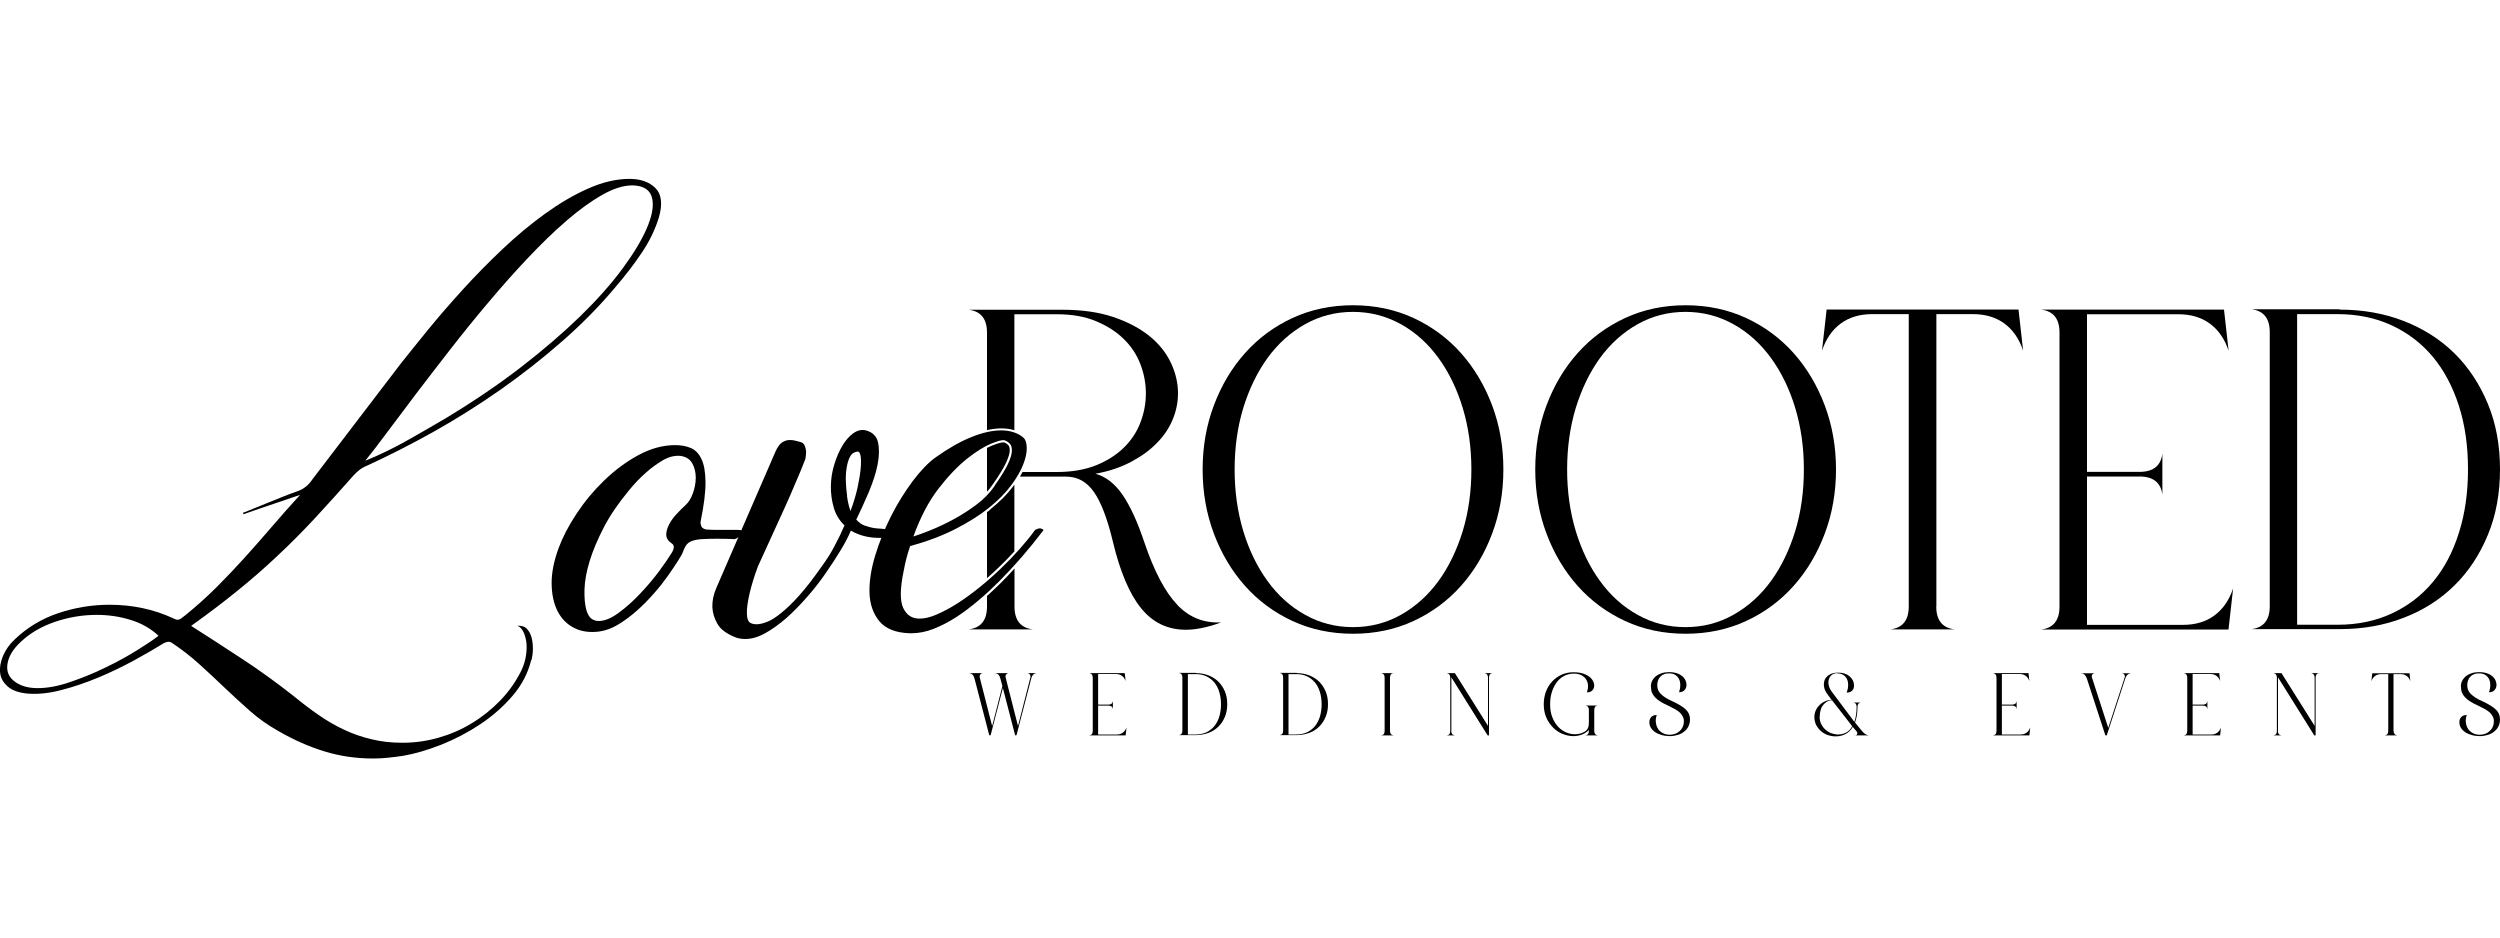
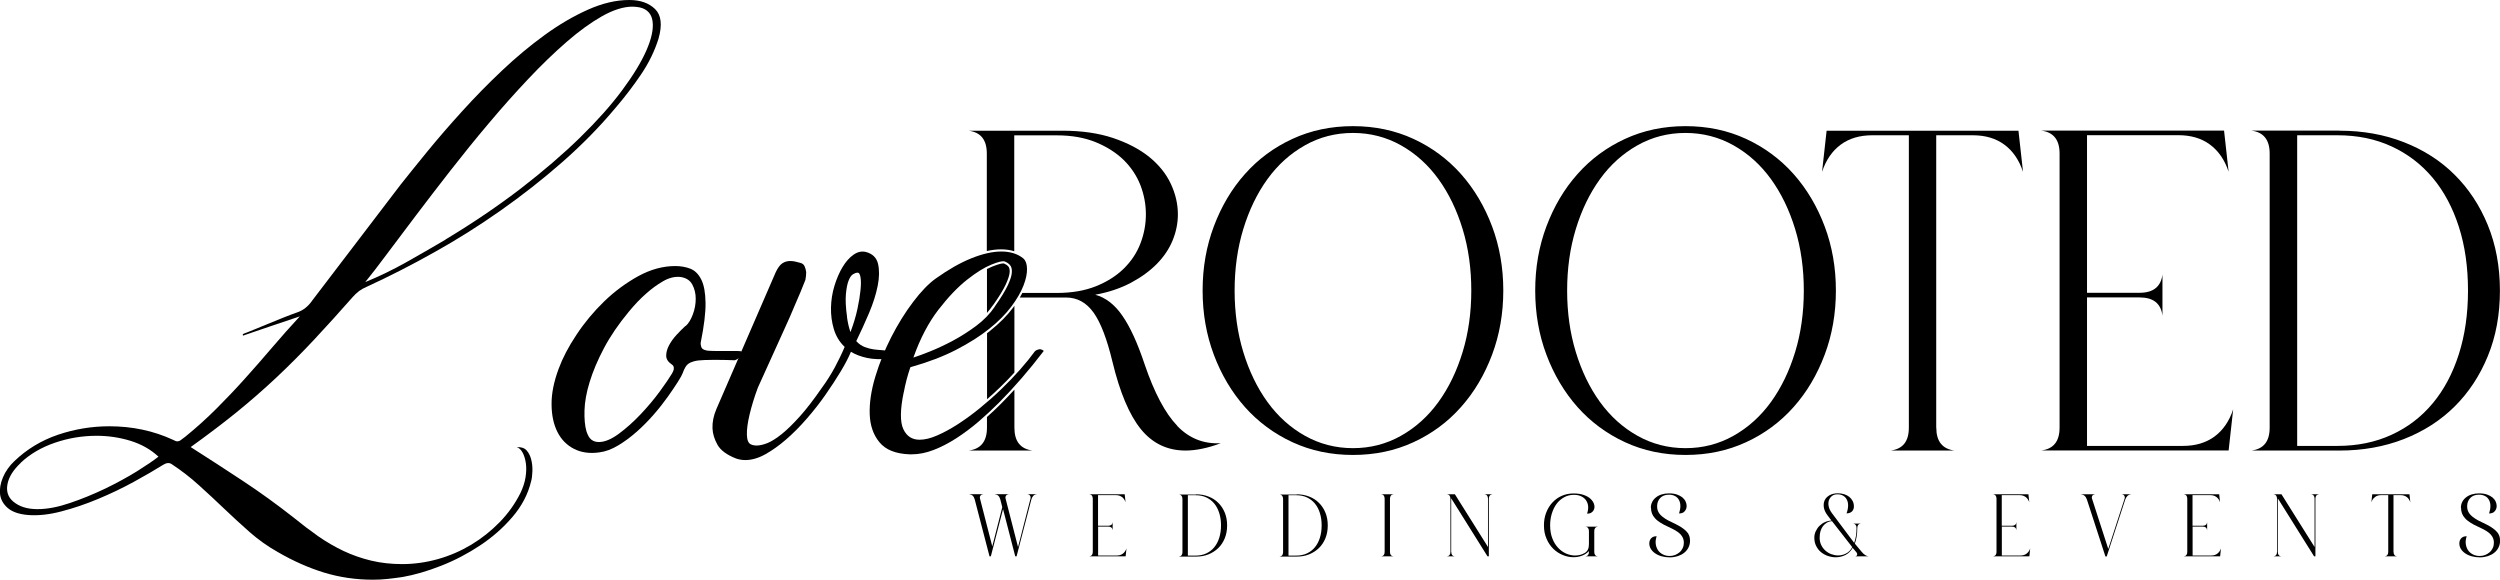
- <svg xmlns="http://www.w3.org/2000/svg" id="Layer_1" data-name="Layer 1" viewBox="0 0 200 75">
+ <svg xmlns="http://www.w3.org/2000/svg" id="Layer_1" data-name="Layer 1" viewBox="0 0 323.44 75">
  <g>
-     <path d="M96.21,37.56c0-1.83.3-3.54.9-5.13.6-1.6,1.43-2.99,2.49-4.18,1.06-1.19,2.33-2.13,3.8-2.81,1.47-.68,3.09-1.02,4.84-1.02s3.37.34,4.84,1.02c1.47.68,2.74,1.62,3.8,2.81,1.06,1.19,1.89,2.59,2.49,4.18.6,1.6.9,3.31.9,5.13s-.3,3.54-.9,5.13c-.6,1.6-1.43,2.99-2.49,4.18-1.06,1.19-2.33,2.13-3.8,2.81-1.47.68-3.09,1.02-4.84,1.02s-3.37-.34-4.84-1.02c-1.47-.68-2.74-1.62-3.8-2.81-1.06-1.19-1.89-2.59-2.49-4.18-.6-1.6-.9-3.31-.9-5.13ZM98.77,37.56c0,1.75.23,3.39.69,4.92.46,1.52,1.11,2.86,1.94,4,.83,1.15,1.83,2.05,3,2.7,1.17.66,2.45.99,3.84.99s2.67-.33,3.84-.99c1.17-.66,2.17-1.56,3-2.7.83-1.14,1.47-2.48,1.94-4,.46-1.52.69-3.16.69-4.92s-.23-3.39-.69-4.92c-.46-1.52-1.11-2.86-1.94-4-.83-1.14-1.83-2.05-3-2.7s-2.45-.99-3.84-.99-2.67.33-3.84.99-2.17,1.56-3,2.7c-.83,1.15-1.47,2.48-1.94,4-.46,1.52-.69,3.16-.69,4.92Z" />
-     <path d="M122.82,37.56c0-1.83.3-3.54.9-5.13.6-1.6,1.43-2.99,2.49-4.18,1.06-1.19,2.33-2.13,3.8-2.81,1.47-.68,3.09-1.02,4.84-1.02s3.37.34,4.84,1.02c1.47.68,2.74,1.62,3.8,2.81,1.06,1.19,1.89,2.59,2.49,4.18.6,1.6.9,3.31.9,5.13s-.3,3.54-.9,5.13c-.6,1.6-1.43,2.99-2.49,4.18-1.06,1.19-2.33,2.13-3.8,2.81-1.47.68-3.09,1.02-4.84,1.02s-3.37-.34-4.84-1.02c-1.47-.68-2.74-1.62-3.8-2.81-1.06-1.19-1.89-2.59-2.49-4.18-.6-1.6-.9-3.31-.9-5.13ZM125.37,37.56c0,1.75.23,3.39.69,4.92.46,1.52,1.11,2.86,1.94,4,.83,1.15,1.83,2.05,3,2.7,1.17.66,2.45.99,3.84.99s2.67-.33,3.84-.99c1.17-.66,2.17-1.56,3-2.7.83-1.14,1.47-2.48,1.94-4,.46-1.52.69-3.16.69-4.92s-.23-3.39-.69-4.92c-.46-1.52-1.11-2.86-1.94-4-.83-1.14-1.83-2.05-3-2.7s-2.45-.99-3.84-.99-2.67.33-3.84.99-2.17,1.56-3,2.7c-.83,1.15-1.47,2.48-1.94,4-.46,1.52-.69,3.16-.69,4.92Z" />
-     <path d="M154.9,48.52c0,1.1.49,1.71,1.46,1.83h-5.12c.97-.12,1.46-.73,1.46-1.83v-23.39h-2.92c-1,0-1.84.25-2.52.75-.68.5-1.18,1.22-1.5,2.17l.37-3.29h15.35l.37,3.29c-.32-.95-.82-1.67-1.5-2.17-.68-.5-1.52-.75-2.52-.75h-2.92v23.39Z" />
-     <path d="M166.96,38.11v11.88h7.67c1,0,1.84-.25,2.52-.75.68-.5,1.18-1.22,1.5-2.17l-.37,3.29h-14.98c.97-.12,1.46-.73,1.46-1.83v-21.93c0-1.1-.49-1.71-1.46-1.83h14.62l.37,3.29c-.32-.95-.82-1.67-1.5-2.17-.68-.5-1.52-.75-2.52-.75h-7.31v12.61h4.2c1.1,0,1.71-.49,1.83-1.46v3.29c-.12-.97-.73-1.46-1.83-1.46h-4.2Z" />
-     <path d="M187.17,24.77c1.85,0,3.56.3,5.13.91,1.57.61,2.92,1.47,4.06,2.59,1.13,1.12,2.02,2.47,2.67,4.04.65,1.57.97,3.32.97,5.24s-.32,3.67-.97,5.24c-.65,1.57-1.53,2.92-2.67,4.04-1.13,1.12-2.49,1.99-4.06,2.59-1.57.61-3.28.91-5.13.91h-7.05c.97-.12,1.46-.73,1.46-1.83v-21.93c0-1.1-.49-1.71-1.46-1.83h7.05ZM197.44,37.56c0-1.88-.24-3.58-.73-5.1-.49-1.52-1.18-2.83-2.08-3.91-.9-1.08-2-1.92-3.29-2.52-1.29-.6-2.74-.9-4.35-.9h-3.22v24.85h3.22c1.61,0,3.06-.3,4.35-.9,1.29-.6,2.39-1.44,3.29-2.52.9-1.08,1.6-2.39,2.08-3.93.49-1.53.73-3.23.73-5.08Z" />
+     <path d="M155.59,37.59c0-2.96.48-5.72,1.45-8.3.97-2.58,2.3-4.84,4.02-6.77,1.71-1.93,3.76-3.45,6.15-4.55,2.38-1.1,4.99-1.65,7.83-1.65s5.45.55,7.83,1.65c2.38,1.1,4.43,2.62,6.15,4.55,1.71,1.93,3.05,4.19,4.02,6.77.97,2.58,1.45,5.35,1.45,8.3s-.48,5.72-1.45,8.3c-.97,2.58-2.3,4.84-4.02,6.77-1.71,1.93-3.76,3.45-6.15,4.55-2.38,1.1-4.99,1.65-7.83,1.65s-5.45-.55-7.83-1.65c-2.38-1.1-4.43-2.62-6.15-4.55-1.71-1.93-3.05-4.19-4.02-6.77-.97-2.58-1.45-5.35-1.45-8.3ZM159.73,37.59c0,2.84.37,5.49,1.12,7.95.75,2.46,1.79,4.62,3.13,6.47,1.34,1.85,2.96,3.31,4.85,4.37,1.89,1.06,3.96,1.6,6.21,1.6s4.31-.53,6.21-1.6c1.89-1.06,3.51-2.52,4.85-4.37,1.34-1.85,2.38-4.01,3.13-6.47.75-2.46,1.12-5.11,1.12-7.95s-.37-5.49-1.12-7.95c-.75-2.46-1.79-4.62-3.13-6.47-1.34-1.85-2.96-3.31-4.85-4.37-1.89-1.06-3.96-1.6-6.21-1.6s-4.31.53-6.21,1.6-3.51,2.52-4.85,4.37c-1.34,1.85-2.38,4.01-3.13,6.47-.75,2.46-1.12,5.11-1.12,7.95Z" />
+     <path d="M198.62,37.59c0-2.96.48-5.72,1.45-8.3.97-2.58,2.3-4.84,4.02-6.77,1.71-1.93,3.76-3.45,6.15-4.55,2.38-1.1,4.99-1.65,7.83-1.65s5.45.55,7.83,1.65c2.38,1.1,4.43,2.62,6.15,4.55,1.71,1.93,3.05,4.19,4.02,6.77.97,2.58,1.45,5.35,1.45,8.3s-.48,5.72-1.45,8.3c-.97,2.58-2.3,4.84-4.02,6.77-1.71,1.93-3.76,3.45-6.15,4.55-2.38,1.1-4.99,1.65-7.83,1.65s-5.45-.55-7.83-1.65c-2.38-1.1-4.43-2.62-6.15-4.55-1.71-1.93-3.05-4.19-4.02-6.77-.97-2.58-1.45-5.35-1.45-8.3ZM202.75,37.59c0,2.84.37,5.49,1.12,7.95.75,2.46,1.79,4.62,3.13,6.47,1.34,1.85,2.96,3.31,4.85,4.37,1.89,1.06,3.96,1.6,6.21,1.6s4.31-.53,6.21-1.6c1.89-1.06,3.51-2.52,4.85-4.37,1.34-1.85,2.38-4.01,3.13-6.47.75-2.46,1.12-5.11,1.12-7.95s-.37-5.49-1.12-7.95c-.75-2.46-1.79-4.62-3.13-6.47-1.34-1.85-2.96-3.31-4.85-4.37-1.89-1.06-3.96-1.6-6.21-1.6s-4.31.53-6.21,1.6c-1.89,1.06-3.51,2.52-4.85,4.37-1.34,1.85-2.38,4.01-3.13,6.47-.75,2.46-1.12,5.11-1.12,7.95Z" />
+     <path d="M250.51,55.33c0,1.77.79,2.76,2.36,2.96h-8.27c1.58-.2,2.36-1.18,2.36-2.96V17.5h-4.73c-1.62,0-2.98.4-4.08,1.21-1.1.81-1.91,1.98-2.42,3.52l.59-5.32h24.82l.59,5.32c-.51-1.54-1.32-2.71-2.42-3.52-1.1-.81-2.46-1.21-4.08-1.21h-4.73v37.83Z" />
+     <path d="M270.01,38.48v19.21h12.41c1.62,0,2.97-.4,4.08-1.21,1.1-.81,1.91-1.98,2.42-3.52l-.59,5.32h-24.23c1.58-.2,2.36-1.18,2.36-2.96V19.86c0-1.77-.79-2.76-2.36-2.96h23.64l.59,5.32c-.51-1.54-1.32-2.71-2.42-3.52-1.1-.81-2.46-1.21-4.08-1.21h-11.82v20.39h6.8c1.77,0,2.76-.79,2.96-2.36v5.32c-.2-1.58-1.18-2.36-2.96-2.36h-6.8Z" />
+     <path d="M302.69,16.91c2.99,0,5.76.49,8.3,1.48,2.54.99,4.73,2.38,6.56,4.2,1.83,1.81,3.27,3.99,4.31,6.53,1.04,2.54,1.57,5.37,1.57,8.48s-.52,5.94-1.57,8.48c-1.04,2.54-2.48,4.72-4.31,6.53-1.83,1.81-4.02,3.21-6.56,4.2-2.54.99-5.31,1.48-8.3,1.48h-11.41c1.58-.2,2.36-1.18,2.36-2.96V19.86c0-1.77-.79-2.76-2.36-2.96h11.41ZM319.3,37.59c0-3.03-.39-5.78-1.18-8.24-.79-2.46-1.91-4.57-3.37-6.32-1.46-1.75-3.23-3.11-5.32-4.08-2.09-.97-4.43-1.45-7.03-1.45h-5.2v40.19h5.2c2.6,0,4.94-.48,7.03-1.45,2.09-.96,3.86-2.32,5.32-4.08,1.46-1.75,2.58-3.87,3.37-6.35.79-2.48,1.18-5.22,1.18-8.22Z" />
  </g>
  <g>
-     <path d="M79.37,58.09l.82-3.2-.16-.61c-.04-.14-.09-.24-.16-.31-.07-.07-.17-.11-.3-.12h1.14c-.1,0-.17.05-.22.11-.05.07-.06.15-.04.24l.99,3.88.99-3.88c.02-.09.01-.18-.04-.24-.05-.07-.12-.1-.22-.11h.79c-.13.01-.23.05-.3.12-.07.07-.13.17-.16.31l-1.18,4.54h-.11l-.98-3.78-.98,3.78h-.11l-1.18-4.54c-.04-.14-.09-.24-.16-.31-.07-.07-.17-.11-.3-.12h1.14c-.1,0-.17.05-.22.11-.05.07-.06.15-.04.24l.99,3.88Z" />
-     <path d="M87.85,56.45v2.31h1.49c.19,0,.36-.05.49-.15.13-.1.23-.24.29-.42l-.07.64h-2.91c.19-.02.28-.14.28-.36v-4.26c0-.21-.09-.33-.28-.36h2.84l.07.64c-.06-.18-.16-.33-.29-.42-.13-.1-.3-.15-.49-.15h-1.42v2.45h.82c.21,0,.33-.09.36-.28v.64c-.02-.19-.14-.28-.36-.28h-.82Z" />
-     <path d="M95.68,53.85c.36,0,.69.06,1,.18.31.12.57.29.79.5.22.22.39.48.52.78.13.31.19.65.19,1.02s-.06.71-.19,1.02c-.13.31-.3.57-.52.78-.22.22-.48.39-.79.5s-.64.18-1,.18h-1.37c.19-.02.28-.14.28-.36v-4.26c0-.21-.09-.33-.28-.36h1.37ZM97.68,56.34c0-.36-.05-.69-.14-.99-.09-.3-.23-.55-.4-.76-.18-.21-.39-.37-.64-.49-.25-.12-.53-.17-.85-.17h-.62v4.83h.62c.31,0,.59-.06.85-.17.25-.12.46-.28.64-.49.17-.21.31-.47.4-.76.09-.3.14-.63.14-.99Z" />
-     <path d="M103.74,53.85c.36,0,.69.06,1,.18.31.12.57.29.79.5.22.22.39.48.52.78.13.31.19.65.19,1.02s-.06.71-.19,1.02c-.13.31-.3.57-.52.78-.22.22-.48.39-.79.5s-.64.18-1,.18h-1.37c.19-.02.28-.14.28-.36v-4.26c0-.21-.09-.33-.28-.36h1.37ZM105.73,56.34c0-.36-.05-.69-.14-.99-.09-.3-.23-.55-.4-.76-.18-.21-.39-.37-.64-.49-.25-.12-.53-.17-.85-.17h-.62v4.83h.62c.31,0,.59-.06.85-.17.25-.12.46-.28.64-.49.17-.21.31-.47.4-.76.09-.3.14-.63.14-.99Z" />
-     <path d="M111.2,58.47c0,.21.09.33.28.36h-.99c.19-.02.28-.14.28-.36v-4.26c0-.21-.09-.33-.28-.36h.99c-.19.02-.28.14-.28.36v4.26Z" />
-     <path d="M116.1,58.47c0,.21.09.33.28.36h-.64c.19-.02.28-.14.28-.36v-4.26c0-.21-.09-.33-.28-.36h.65l2.65,4.22v-3.86c0-.21-.09-.33-.28-.36h.64c-.19.02-.28.14-.28.36v4.62h-.11l-2.9-4.64v4.29Z" />
-     <path d="M127.11,56.8c0-.21-.09-.33-.28-.36h.99c-.19.02-.28.14-.28.36v1.67c0,.21.09.33.28.36h-.99c.19-.02.28-.14.28-.36v-.07c-.17.17-.35.29-.57.37-.21.08-.44.12-.67.12-.28,0-.57-.06-.85-.17-.28-.11-.54-.28-.76-.5-.22-.22-.41-.49-.55-.8-.14-.32-.21-.68-.21-1.08,0-.35.06-.69.17-1,.12-.31.28-.58.49-.81.21-.23.46-.41.75-.55.29-.13.61-.2.96-.2.33,0,.6.04.82.12s.4.18.53.3c.13.12.22.25.27.39.05.14.06.27.03.39-.03.12-.09.22-.19.3-.1.08-.23.11-.38.11.07-.2.1-.39.09-.57-.01-.18-.07-.34-.16-.48s-.22-.25-.38-.33c-.16-.08-.36-.12-.59-.12-.29,0-.55.06-.79.19-.24.13-.44.3-.6.53s-.29.48-.38.78c-.09.3-.13.61-.13.96,0,.4.06.75.18,1.04.12.3.27.55.46.75.19.2.4.35.64.45.24.1.47.15.71.15.14,0,.27-.02.4-.05.13-.03.26-.09.38-.16.22-.13.33-.36.33-.7v-1.04Z" />
-     <path d="M132.07,54.94c0-.17.03-.33.1-.47.07-.14.17-.26.29-.37.13-.1.28-.18.46-.24.18-.06.38-.09.59-.09.25,0,.46.03.64.09.18.06.32.14.44.24.11.1.2.21.25.33.05.12.08.24.08.35,0,.16-.05.3-.15.42-.1.12-.25.18-.45.18.07-.21.11-.41.1-.6,0-.18-.04-.34-.11-.48-.07-.13-.18-.24-.31-.32-.14-.08-.3-.11-.5-.11-.15,0-.28.02-.39.07-.12.05-.21.11-.29.2-.08.09-.14.18-.18.3-.04.11-.06.24-.06.37s.02.25.06.37c.04.11.11.22.21.32.1.1.22.2.37.3.15.1.34.2.55.29.26.12.47.23.65.34.18.11.33.22.44.33.12.11.2.23.26.36.05.13.08.27.08.43,0,.2-.04.38-.12.55s-.2.31-.34.42c-.14.12-.31.21-.51.27-.2.06-.41.1-.64.1s-.46-.03-.66-.09c-.2-.06-.38-.13-.52-.23-.15-.1-.26-.22-.34-.35-.08-.13-.12-.28-.12-.44,0-.18.05-.32.16-.43.11-.1.25-.15.43-.15-.07.21-.1.41-.07.6.02.19.08.36.17.5.09.15.22.26.39.35.16.09.35.13.56.13.15,0,.3-.03.43-.08.14-.05.26-.13.36-.22.1-.09.19-.21.24-.34.06-.13.09-.28.09-.43,0-.13-.02-.25-.07-.35-.05-.11-.12-.21-.21-.31-.1-.1-.22-.2-.38-.29-.16-.09-.35-.19-.58-.3-.26-.11-.47-.23-.65-.34-.18-.11-.32-.23-.43-.35-.11-.12-.19-.25-.24-.38-.05-.13-.07-.28-.07-.44Z" />
-     <path d="M147,53.85c-.18,0-.34.05-.45.14-.12.09-.2.21-.24.36-.05.14-.05.31-.01.48.04.18.12.35.26.53l1.79,2.39c.06-.16.1-.34.13-.54.03-.2.05-.42.05-.66,0-.21-.09-.33-.28-.35h.63c-.19.02-.28.14-.28.35,0,.5-.07.91-.2,1.25l.55.67c.18.22.36.34.55.36h-1.09c.09,0,.15-.05.17-.12.02-.07-.01-.15-.08-.23l-.28-.33c-.15.27-.35.46-.59.58s-.49.18-.76.18c-.21,0-.42-.03-.63-.1-.21-.07-.39-.17-.55-.31s-.29-.3-.39-.49c-.1-.19-.15-.41-.15-.66,0-.18.04-.35.11-.51.07-.16.17-.31.3-.43.13-.13.27-.23.44-.3.17-.08.34-.12.53-.12l-.32-.43c-.16-.21-.26-.42-.29-.64-.03-.21,0-.4.07-.56.08-.17.21-.3.39-.4.18-.1.4-.15.66-.15.18,0,.36.02.51.07.16.05.29.12.4.21.11.09.2.2.27.33.07.13.1.28.1.44s-.05.3-.16.4c-.11.1-.25.15-.43.15.09-.24.13-.45.12-.64,0-.19-.04-.35-.11-.48-.07-.13-.17-.23-.3-.31-.13-.07-.27-.11-.44-.11ZM145.57,57.33c0,.22.04.42.13.6.09.18.2.32.34.45.14.12.3.22.47.28.18.06.35.1.54.1.22,0,.43-.05.63-.15.2-.1.37-.27.5-.51l-1.62-2.08c-.15,0-.28.04-.4.11-.12.07-.22.16-.31.27-.09.11-.16.25-.2.41-.05.16-.07.33-.07.53Z" />
-     <path d="M160.15,56.45v2.31h1.49c.19,0,.36-.05.49-.15.13-.1.23-.24.29-.42l-.07.64h-2.91c.19-.02.28-.14.28-.36v-4.26c0-.21-.09-.33-.28-.36h2.84l.07.64c-.06-.18-.16-.33-.29-.42-.13-.1-.3-.15-.49-.15h-1.42v2.45h.82c.21,0,.33-.09.36-.28v.64c-.02-.19-.14-.28-.36-.28h-.82Z" />
-     <path d="M168.66,58.23l1.31-4.02c.03-.09.02-.18-.02-.24-.05-.07-.12-.1-.22-.11h.78c-.13.01-.23.05-.31.12-.08.07-.14.17-.18.31l-1.48,4.54h-.11l-1.48-4.54c-.05-.14-.11-.24-.18-.31-.08-.07-.18-.11-.31-.12h1.14c-.1,0-.17.05-.22.11-.05.07-.05.15-.02.24l1.3,4.02Z" />
-     <path d="M175.41,56.45v2.31h1.49c.19,0,.36-.05.49-.15.13-.1.23-.24.29-.42l-.07.64h-2.91c.19-.02.28-.14.28-.36v-4.26c0-.21-.09-.33-.28-.36h2.84l.07.64c-.06-.18-.16-.33-.29-.42-.13-.1-.3-.15-.49-.15h-1.42v2.45h.82c.21,0,.33-.09.36-.28v.64c-.02-.19-.14-.28-.36-.28h-.82Z" />
-     <path d="M182.23,58.47c0,.21.09.33.28.36h-.64c.19-.02.28-.14.28-.36v-4.26c0-.21-.09-.33-.28-.36h.65l2.65,4.22v-3.86c0-.21-.09-.33-.28-.36h.64c-.19.02-.28.14-.28.36v4.62h-.11l-2.9-4.64v4.29Z" />
-     <path d="M191.49,58.47c0,.21.09.33.28.36h-.99c.19-.02.28-.14.28-.36v-4.54h-.57c-.19,0-.36.05-.49.15-.13.1-.23.24-.29.42l.07-.64h2.98l.07.64c-.06-.18-.16-.33-.29-.42-.13-.1-.3-.15-.49-.15h-.57v4.54Z" />
-     <path d="M196.87,54.94c0-.17.03-.33.1-.47.07-.14.17-.26.29-.37.13-.1.28-.18.46-.24.18-.06.38-.09.59-.09.25,0,.46.03.64.09.18.06.32.14.44.24.11.1.2.21.25.33.05.12.08.24.08.35,0,.16-.05.3-.15.42-.1.12-.25.18-.45.18.07-.21.11-.41.1-.6,0-.18-.04-.34-.11-.48-.07-.13-.18-.24-.31-.32-.14-.08-.3-.11-.5-.11-.15,0-.28.02-.39.07-.12.05-.21.11-.29.2-.08.09-.14.18-.18.3-.04.11-.06.24-.06.37s.02.25.06.37c.04.11.11.22.21.32.1.1.22.2.37.3.15.1.34.2.55.29.26.12.47.23.65.34.18.11.33.22.44.33.12.11.2.23.26.36.05.13.08.27.08.43,0,.2-.04.38-.12.55s-.2.31-.34.42c-.14.12-.31.21-.51.27-.2.06-.41.1-.64.1s-.46-.03-.66-.09c-.2-.06-.38-.13-.52-.23-.15-.1-.26-.22-.34-.35-.08-.13-.12-.28-.12-.44,0-.18.05-.32.16-.43.11-.1.25-.15.43-.15-.07.21-.1.41-.07.6.02.19.08.36.17.5.09.15.22.26.39.35.16.09.35.13.56.13.15,0,.3-.03.43-.08.14-.05.26-.13.36-.22.1-.09.19-.21.24-.34.06-.13.09-.28.09-.43,0-.13-.02-.25-.07-.35-.05-.11-.12-.21-.21-.31-.1-.1-.22-.2-.38-.29-.16-.09-.35-.19-.58-.3-.26-.11-.47-.23-.65-.34-.18-.11-.32-.23-.43-.35-.11-.12-.19-.25-.24-.38-.05-.13-.07-.28-.07-.44Z" />
+     <path d="M128.35,70.79l1.32-5.17-.25-.99c-.06-.22-.15-.39-.26-.49-.11-.11-.28-.17-.48-.2h1.84c-.16.02-.28.08-.36.18-.08.11-.1.24-.06.39l1.61,6.27,1.61-6.27c.04-.15.02-.28-.06-.39-.08-.11-.2-.17-.36-.18h1.27c-.21.02-.37.09-.48.2-.11.11-.2.27-.26.49l-1.91,7.35h-.17l-1.58-6.11-1.58,6.11h-.17l-1.91-7.35c-.06-.22-.15-.39-.26-.49-.11-.11-.28-.17-.48-.2h1.84c-.16.02-.28.08-.36.18-.08.11-.1.24-.06.39l1.61,6.27Z" />
+     <path d="M142.07,68.14v3.73h2.41c.31,0,.58-.08.79-.24.21-.16.37-.38.47-.68l-.11,1.03h-4.71c.31-.04.46-.23.46-.57v-6.89c0-.34-.15-.54-.46-.57h4.59l.11,1.03c-.1-.3-.26-.53-.47-.68-.21-.16-.48-.24-.79-.24h-2.3v3.96h1.32c.34,0,.54-.15.57-.46v1.03c-.04-.31-.23-.46-.57-.46h-1.32Z" />
+     <path d="M154.74,63.95c.58,0,1.12.1,1.61.29.49.19.92.46,1.27.82.36.35.64.78.84,1.27.2.49.3,1.04.3,1.65s-.1,1.15-.3,1.65c-.2.49-.48.92-.84,1.27-.36.35-.78.62-1.27.82s-1.03.29-1.61.29h-2.22c.31-.04.46-.23.46-.57v-6.89c0-.34-.15-.54-.46-.57h2.22ZM157.97,67.97c0-.59-.08-1.12-.23-1.6-.15-.48-.37-.89-.65-1.23-.28-.34-.63-.6-1.03-.79-.41-.19-.86-.28-1.37-.28h-1.01v7.81h1.01c.51,0,.96-.09,1.37-.28.41-.19.75-.45,1.03-.79.28-.34.5-.75.65-1.23.15-.48.23-1.01.23-1.6Z" />
+     <path d="M167.76,63.95c.58,0,1.12.1,1.61.29.49.19.92.46,1.27.82.36.35.64.78.84,1.27.2.49.3,1.04.3,1.65s-.1,1.15-.3,1.65c-.2.49-.48.92-.84,1.27-.36.35-.78.62-1.27.82s-1.03.29-1.61.29h-2.22c.31-.04.46-.23.46-.57v-6.89c0-.34-.15-.54-.46-.57h2.22ZM170.99,67.97c0-.59-.08-1.12-.23-1.6-.15-.48-.37-.89-.65-1.23-.28-.34-.63-.6-1.03-.79-.41-.19-.86-.28-1.37-.28h-1.01v7.81h1.01c.51,0,.96-.09,1.37-.28.41-.19.75-.45,1.03-.79.28-.34.5-.75.65-1.23.15-.48.23-1.01.23-1.6Z" />
+     <path d="M179.83,71.41c0,.34.15.54.46.57h-1.61c.31-.04.46-.23.46-.57v-6.89c0-.34-.15-.54-.46-.57h1.61c-.31.04-.46.23-.46.57v6.89Z" />
+     <path d="M187.76,71.41c0,.34.15.54.46.57h-1.03c.31-.04.46-.23.46-.57v-6.89c0-.34-.15-.54-.46-.57h1.04l4.28,6.82v-6.25c0-.34-.15-.54-.46-.57h1.03c-.31.04-.46.23-.46.57v7.46h-.17l-4.7-7.51v6.94Z" />
+     <path d="M205.57,68.71c0-.34-.15-.54-.46-.57h1.61c-.31.04-.46.23-.46.57v2.7c0,.34.15.54.46.57h-1.61c.31-.04.46-.23.46-.57v-.11c-.27.28-.57.48-.92.6-.34.13-.7.19-1.08.19-.46,0-.92-.09-1.37-.28-.46-.18-.87-.45-1.23-.8-.36-.35-.66-.78-.88-1.3-.23-.51-.34-1.09-.34-1.75,0-.57.09-1.11.28-1.61.19-.5.45-.94.79-1.31.34-.37.74-.67,1.21-.88.47-.21.98-.32,1.55-.32.53,0,.97.07,1.33.2.36.13.65.29.86.49.21.2.36.41.44.63.08.23.1.44.05.63-.05.2-.15.36-.31.48-.16.13-.37.19-.62.18.11-.32.16-.63.14-.92-.02-.29-.11-.55-.26-.78s-.36-.4-.62-.53c-.26-.13-.58-.2-.95-.2-.47,0-.89.1-1.27.31-.38.21-.71.49-.98.85s-.47.78-.62,1.26c-.15.48-.22.99-.22,1.54,0,.64.1,1.21.29,1.69.19.48.44.89.75,1.21.31.33.65.57,1.03.74.38.16.77.25,1.15.25.22,0,.44-.03.65-.08.21-.05.42-.14.61-.25.36-.21.54-.58.54-1.13v-1.68Z" />
+     <path d="M213.58,65.7c0-.28.06-.53.17-.75.11-.23.27-.42.48-.59.21-.17.45-.3.74-.39.29-.09.61-.14.96-.14.4,0,.74.05,1.03.15.29.1.52.23.71.38.18.16.32.33.41.53.09.2.13.38.13.57,0,.26-.08.49-.25.68-.16.2-.41.29-.73.29.11-.34.17-.67.17-.96,0-.3-.06-.56-.18-.78-.11-.22-.28-.39-.51-.51-.22-.12-.49-.18-.8-.18-.24,0-.45.04-.64.11-.19.08-.35.18-.48.32-.13.14-.23.3-.3.48-.07.18-.1.38-.1.6s.03.41.1.59c.07.18.18.35.34.52.16.16.36.33.6.48.24.16.54.32.9.48.41.19.77.38,1.06.55.29.18.53.36.72.54.19.18.33.38.41.59.09.21.13.44.13.69,0,.32-.07.62-.2.88s-.32.5-.55.68c-.23.19-.51.33-.83.44-.32.1-.66.16-1.03.16s-.74-.05-1.06-.14c-.33-.09-.61-.22-.84-.38-.24-.16-.42-.35-.56-.57-.13-.22-.2-.45-.2-.71,0-.29.09-.52.26-.69.17-.17.4-.25.69-.24-.11.34-.16.66-.12.96.03.31.13.58.28.82.15.24.36.42.63.56.26.14.56.21.9.21.24,0,.48-.04.7-.13.22-.09.42-.21.59-.36.17-.15.3-.34.4-.55.1-.21.14-.45.14-.7,0-.21-.04-.4-.11-.57-.07-.18-.19-.34-.34-.51-.16-.16-.36-.32-.62-.47-.26-.15-.57-.31-.94-.48-.41-.18-.76-.37-1.04-.55-.28-.18-.52-.37-.69-.57-.18-.2-.31-.4-.39-.62-.08-.22-.12-.46-.12-.72Z" />
+     <path d="M237.74,63.95c-.3,0-.54.07-.73.22-.19.15-.32.34-.4.57-.07.23-.08.49-.02.78.06.29.2.57.41.86l2.89,3.86c.09-.26.16-.55.22-.87.05-.32.08-.67.08-1.06,0-.34-.15-.54-.46-.57h1.02c-.31.04-.46.23-.46.57,0,.8-.11,1.48-.32,2.02l.9,1.08c.29.35.59.54.9.57h-1.77c.15-.02.24-.08.27-.2.03-.12-.02-.24-.13-.37l-.45-.53c-.25.43-.56.74-.95.93s-.8.29-1.23.29c-.34,0-.68-.06-1.02-.17-.33-.11-.63-.28-.89-.49s-.47-.48-.63-.8c-.16-.31-.24-.67-.24-1.07,0-.29.06-.57.18-.83.12-.26.28-.5.48-.7.2-.2.44-.37.71-.49.27-.12.55-.19.85-.2l-.52-.69c-.26-.34-.42-.69-.47-1.03-.05-.34-.01-.64.11-.91.13-.27.34-.48.63-.65.29-.16.65-.25,1.07-.25.3,0,.57.04.83.12.25.08.47.2.65.34.18.15.33.33.44.54.11.21.16.45.16.71s-.09.48-.26.65c-.18.16-.41.24-.69.24.14-.38.2-.73.2-1.03,0-.31-.06-.57-.18-.78-.11-.21-.28-.38-.48-.49-.21-.11-.44-.17-.71-.17ZM235.42,69.57c0,.36.07.68.21.96.14.28.32.52.55.72.23.2.48.35.76.45.28.1.57.16.87.16.35,0,.69-.08,1.02-.25.33-.16.6-.44.81-.82l-2.62-3.36c-.24,0-.45.07-.65.18-.2.11-.36.26-.51.44-.14.18-.25.4-.33.66-.08.26-.11.54-.11.86Z" />
+     <path d="M258.99,68.14v3.73h2.41c.31,0,.58-.08.79-.24.21-.16.37-.38.47-.68l-.11,1.03h-4.71c.31-.04.46-.23.46-.57v-6.89c0-.34-.15-.54-.46-.57h4.59l.11,1.03c-.1-.3-.26-.53-.47-.68-.21-.16-.48-.24-.79-.24h-2.3v3.96h1.32c.34,0,.54-.15.57-.46v1.03c-.04-.31-.23-.46-.57-.46h-1.32Z" />
+     <path d="M272.76,71.02l2.11-6.5c.05-.15.03-.28-.04-.39-.07-.11-.19-.17-.35-.18h1.26c-.21.02-.37.09-.49.2-.12.11-.22.27-.3.49l-2.39,7.35h-.17l-2.39-7.35c-.08-.22-.18-.39-.3-.49-.12-.11-.29-.17-.49-.2h1.84c-.16.02-.28.08-.35.18-.07.11-.09.24-.04.39l2.1,6.5Z" />
+     <path d="M283.67,68.14v3.73h2.41c.31,0,.58-.08.79-.24.21-.16.37-.38.47-.68l-.11,1.03h-4.71c.31-.04.46-.23.46-.57v-6.89c0-.34-.15-.54-.46-.57h4.59l.11,1.03c-.1-.3-.26-.53-.47-.68-.21-.16-.48-.24-.79-.24h-2.3v3.96h1.32c.34,0,.54-.15.57-.46v1.03c-.04-.31-.23-.46-.57-.46h-1.32Z" />
+     <path d="M294.7,71.41c0,.34.15.54.46.57h-1.03c.31-.04.46-.23.46-.57v-6.89c0-.34-.15-.54-.46-.57h1.04l4.28,6.82v-6.25c0-.34-.15-.54-.46-.57h1.03c-.31.04-.46.23-.46.57v7.46h-.17l-4.7-7.51v6.94Z" />
+     <path d="M309.67,71.41c0,.34.15.54.46.57h-1.61c.31-.04.46-.23.46-.57v-7.35h-.92c-.31,0-.58.08-.79.24-.21.16-.37.38-.47.68l.11-1.03h4.82l.11,1.03c-.1-.3-.26-.53-.47-.68-.21-.16-.48-.24-.79-.24h-.92v7.35Z" />
+     <path d="M318.38,65.7c0-.28.06-.53.17-.75.11-.23.27-.42.48-.59.21-.17.45-.3.74-.39.29-.09.61-.14.96-.14.4,0,.74.05,1.03.15.29.1.52.23.71.38.18.16.32.33.41.53.09.2.13.38.13.57,0,.26-.08.49-.25.68-.16.2-.41.29-.73.29.11-.34.17-.67.17-.96,0-.3-.06-.56-.18-.78-.11-.22-.28-.39-.51-.51-.22-.12-.49-.18-.8-.18-.24,0-.45.04-.64.11-.19.08-.35.18-.48.32-.13.14-.23.3-.3.48-.07.18-.1.38-.1.6s.03.41.1.59c.07.18.18.35.34.52.16.16.36.33.6.48.24.16.54.32.9.48.41.19.77.38,1.06.55.29.18.53.36.72.54.19.18.33.38.41.59.09.21.13.44.13.69,0,.32-.07.62-.2.88s-.32.5-.55.68c-.23.19-.51.33-.83.44-.32.1-.66.16-1.03.16s-.74-.05-1.06-.14c-.33-.09-.61-.22-.84-.38-.24-.16-.42-.35-.56-.57-.13-.22-.2-.45-.2-.71,0-.29.09-.52.26-.69.17-.17.4-.25.69-.24-.11.34-.16.66-.12.96.03.31.13.58.28.82.15.24.36.42.63.56.26.14.56.21.9.21.24,0,.48-.04.7-.13.22-.09.42-.21.59-.36.17-.15.3-.34.4-.55.1-.21.14-.45.14-.7,0-.21-.04-.4-.11-.57-.07-.18-.19-.34-.34-.51-.16-.16-.36-.32-.62-.47-.26-.15-.57-.31-.94-.48-.41-.18-.76-.37-1.04-.55-.28-.18-.52-.37-.69-.57-.18-.2-.31-.4-.39-.62-.08-.22-.12-.46-.12-.72Z" />
  </g>
-   <path d="M42.49,52.82c-.25,1.03-.74,1.97-1.48,2.84-.74.86-1.6,1.62-2.59,2.28-.99.66-2.03,1.2-3.13,1.64-1.1.43-2.12.73-3.07.89-.41.06-.81.11-1.2.15-.39.04-.78.06-1.17.06-1.36,0-2.66-.19-3.9-.57-1.24-.38-2.48-.93-3.72-1.65-.8-.45-1.55-.98-2.24-1.59-.69-.61-1.37-1.23-2.04-1.87-.67-.64-1.34-1.27-2.02-1.88-.68-.62-1.41-1.18-2.19-1.7-.19-.12-.41-.1-.68.06-.66.41-1.44.86-2.35,1.36-.91.49-1.85.95-2.84,1.36-.99.41-1.97.75-2.95,1-.98.26-1.87.35-2.67.29-.72-.06-1.26-.25-1.62-.56-.36-.31-.57-.67-.62-1.1-.05-.42.03-.87.23-1.36.21-.48.51-.92.93-1.31.99-.95,2.14-1.65,3.47-2.1,1.33-.45,2.7-.68,4.12-.68,1.83,0,3.53.36,5.09,1.08.08.04.15.07.2.09.05.02.1.03.14.03.1,0,.2-.03.28-.09.08-.06.21-.15.37-.28.88-.72,1.72-1.47,2.5-2.25.78-.78,1.54-1.58,2.27-2.39.73-.81,1.46-1.64,2.18-2.48.72-.84,1.46-1.68,2.22-2.5-.78.27-1.59.54-2.42.82-.83.28-1.54.52-2.11.73-.02-.02-.03-.04-.02-.06.01-.02,0-.04-.02-.06.23-.08.51-.2.86-.34.35-.14.73-.3,1.13-.46.4-.16.81-.33,1.22-.49.41-.16.79-.31,1.14-.43.49-.16.9-.49,1.23-.99,1.17-1.54,2.35-3.08,3.52-4.61,1.17-1.53,2.35-3.07,3.52-4.61.62-.78,1.35-1.69,2.19-2.72.84-1.03,1.76-2.09,2.76-3.19,1-1.1,2.06-2.18,3.18-3.24,1.12-1.06,2.26-2.01,3.41-2.84,1.15-.83,2.3-1.51,3.46-2.02,1.15-.51,2.25-.77,3.3-.77.88,0,1.57.24,2.07.73.49.48.59,1.27.28,2.36-.31.99-.77,1.94-1.39,2.85-.62.92-1.31,1.82-2.07,2.7-1.25,1.5-2.67,2.94-4.24,4.32-1.57,1.38-3.22,2.67-4.95,3.89-1.73,1.21-3.5,2.33-5.32,3.35-1.82,1.02-3.61,1.93-5.35,2.73-.25.1-.46.22-.63.35-.17.13-.34.29-.51.48-1.05,1.19-2.07,2.32-3.05,3.38-.99,1.06-2,2.08-3.04,3.05-1.04.98-2.12,1.92-3.24,2.82-1.12.91-2.33,1.82-3.63,2.75,1.42.9,2.81,1.81,4.17,2.7,1.36.89,2.7,1.87,4.04,2.92.68.56,1.34,1.06,1.99,1.51.65.45,1.32.84,2.02,1.17.7.33,1.43.59,2.21.77.77.19,1.6.28,2.48.28.97,0,1.92-.13,2.87-.4.95-.27,1.84-.65,2.67-1.16.83-.5,1.59-1.11,2.27-1.81.68-.7,1.23-1.48,1.67-2.35.21-.43.34-.85.4-1.27.06-.41.07-.78.02-1.11-.05-.33-.14-.61-.26-.83-.12-.23-.28-.37-.46-.43.35-.02.61.07.79.26.17.2.3.44.37.74.07.3.1.61.09.93-.01.32-.05.59-.11.82ZM1.67,51.34c-.6.56-.95,1.12-1.06,1.7-.11.58.04,1.04.45,1.39.47.41,1.12.62,1.94.62s1.66-.16,2.62-.49c.97-.33,1.91-.71,2.82-1.16.92-.44,1.75-.9,2.51-1.37.76-.47,1.34-.86,1.73-1.17-.62-.58-1.36-1-2.24-1.27-.87-.27-1.77-.4-2.7-.4-1.15,0-2.27.19-3.35.56-1.08.37-1.99.9-2.73,1.6ZM35.64,33.47c2.22-1.34,4.23-2.7,6.03-4.09,1.8-1.39,3.38-2.75,4.74-4.07,1.36-1.33,2.48-2.59,3.36-3.78.88-1.19,1.53-2.26,1.94-3.19.41-.94.58-1.71.49-2.31-.08-.61-.42-.98-1.02-1.13-.1-.02-.2-.04-.29-.05-.09-.01-.19-.02-.29-.02-.72,0-1.53.25-2.42.76-.89.5-1.84,1.19-2.84,2.05-1,.86-2.03,1.86-3.09,2.98-1.06,1.12-2.11,2.3-3.16,3.55-1.05,1.24-2.07,2.5-3.05,3.76-.99,1.27-1.91,2.47-2.78,3.61-.86,1.14-1.64,2.18-2.33,3.1-.69.93-1.26,1.67-1.71,2.22,1.11-.45,2.2-.98,3.26-1.57,1.06-.6,2.11-1.2,3.16-1.82Z" />
-   <path d="M56.56,42.36c.19.02.43.03.74.03h1.68c.22,0,.33.02.35.06,0,.1-.02.2-.06.28-.08.19-.25.32-.49.4-.47-.02-.92-.03-1.33-.03-.35,0-.71,0-1.08.02-.37.01-.66.05-.86.11-.16.04-.32.11-.46.22-.14.1-.29.35-.43.74-.04.12-.17.35-.39.69-.22.34-.48.74-.8,1.19-.32.45-.69.93-1.13,1.42-.43.49-.88.95-1.36,1.37-.47.42-.97.79-1.48,1.1-.51.31-1.02.49-1.51.56-.76.1-1.43.01-2.01-.28-.58-.29-1.02-.74-1.33-1.34-.31-.61-.47-1.34-.48-2.21-.01-.86.18-1.82.57-2.87.31-.84.78-1.75,1.42-2.72.64-.97,1.38-1.86,2.22-2.67.84-.81,1.75-1.49,2.73-2.02.98-.53,1.96-.8,2.95-.8.45,0,.86.07,1.22.22.36.14.65.43.86.86.22.43.33,1.05.34,1.85.01.8-.12,1.86-.39,3.18-.02.1,0,.23.05.37.05.14.2.24.45.28ZM54.86,40.39c.23-.21.42-.51.57-.93.15-.41.23-.83.23-1.25s-.09-.8-.28-1.14-.5-.54-.96-.6c-.45-.04-.92.08-1.39.35-.47.28-.92.6-1.33.97-.47.41-.94.89-1.39,1.45-.82.99-1.49,1.96-1.99,2.92-.5.96-.88,1.86-1.14,2.7-.26.84-.4,1.6-.42,2.28-.02.68.03,1.23.15,1.67.1.33.24.56.4.68.16.12.36.19.59.19.47,0,1.01-.22,1.6-.66.6-.44,1.18-.96,1.74-1.56.57-.6,1.07-1.2,1.53-1.82.45-.62.78-1.1.99-1.45.08-.14.13-.26.14-.35.01-.09,0-.16-.02-.2-.02-.06-.06-.11-.12-.15-.31-.21-.46-.44-.46-.71s.08-.54.23-.83c.15-.29.35-.57.6-.83.25-.27.48-.5.71-.71Z" />
-   <path d="M60.63,45.32c-.29.78-.51,1.5-.66,2.14-.15.65-.23,1.19-.22,1.62.01.43.12.69.32.77.12.06.28.09.46.09.25,0,.53-.07.86-.2.33-.13.71-.38,1.14-.73.43-.35.92-.82,1.45-1.42.53-.6,1.12-1.36,1.76-2.28.39-.53.74-1.08,1.03-1.64.3-.56.56-1.1.79-1.64-.41-.39-.7-.86-.86-1.42-.16-.56-.24-1.13-.23-1.73.01-.6.1-1.18.28-1.74.17-.57.39-1.06.65-1.5.26-.43.55-.76.88-.99.33-.23.66-.3.99-.22.53.14.86.46.97.96.11.49.1,1.08-.03,1.76-.13.68-.37,1.4-.69,2.18-.33.77-.67,1.52-1.02,2.24.21.23.43.39.68.48.25.09.48.15.71.19.23.03.44.05.65.06.21.01.37.04.49.08.1.04.16.1.19.17.02.07.02.14,0,.2-.02.08-.06.16-.12.25-.66.06-1.23.04-1.73-.06-.49-.1-.93-.27-1.3-.49-.19.45-.46.98-.82,1.57-.36.6-.77,1.22-1.22,1.87-.45.65-.95,1.29-1.5,1.91-.55.63-1.1,1.18-1.65,1.67-.56.48-1.11.88-1.67,1.19-.56.31-1.09.46-1.6.46-.27,0-.51-.04-.74-.12-.74-.29-1.23-.65-1.48-1.1-.25-.44-.38-.88-.4-1.31-.02-.49.08-1.01.31-1.54l4.75-10.95c.16-.35.34-.59.52-.71.19-.12.39-.19.62-.19.14,0,.28.02.42.05.13.03.27.07.42.11.16.04.28.13.34.28.06.14.1.3.12.46,0,.19-.02.39-.06.62-.25.64-.52,1.31-.83,2.01-.25.6-.54,1.27-.88,2.01M67.76,39.68c.06.45.15.85.28,1.2.25-.66.43-1.28.56-1.85.12-.58.21-1.08.25-1.51.04-.43.04-.77,0-1.02-.04-.25-.11-.37-.22-.37h-.03c-.1,0-.22.04-.35.12-.13.08-.25.25-.35.51-.1.26-.18.62-.22,1.08-.04.46-.01,1.08.09,1.84Z" />
+   <path d="M68.71,62.28c-.4,1.66-1.2,3.19-2.4,4.59-1.2,1.4-2.59,2.63-4.19,3.69-1.6,1.06-3.29,1.95-5.06,2.64-1.78.7-3.44,1.18-4.97,1.45-.67.1-1.31.18-1.95.25-.63.07-1.26.1-1.9.1-2.2,0-4.3-.31-6.31-.92-2.01-.62-4.02-1.51-6.01-2.67-1.3-.73-2.5-1.59-3.62-2.57-1.11-.98-2.21-1.99-3.29-3.02-1.08-1.03-2.17-2.05-3.27-3.04-1.1-1-2.28-1.91-3.54-2.74-.3-.2-.67-.17-1.1.1-1.07.67-2.33,1.4-3.79,2.2-1.46.8-2.99,1.53-4.59,2.2-1.6.67-3.19,1.21-4.77,1.62-1.58.42-3.02.57-4.32.47-1.16-.1-2.04-.4-2.62-.9-.58-.5-.91-1.09-1-1.77-.08-.68.04-1.41.37-2.2.33-.78.83-1.49,1.5-2.12,1.6-1.53,3.47-2.66,5.61-3.39,2.15-.73,4.37-1.1,6.66-1.1,2.96,0,5.7.58,8.23,1.75.13.07.24.12.32.15.08.03.16.05.22.05.17,0,.32-.05.45-.15.13-.1.33-.25.6-.45,1.43-1.16,2.78-2.38,4.04-3.64,1.26-1.26,2.49-2.55,3.67-3.87,1.18-1.31,2.35-2.65,3.52-4.02,1.16-1.36,2.36-2.71,3.59-4.04-1.26.43-2.57.87-3.92,1.32-1.35.45-2.49.84-3.42,1.17-.03-.03-.04-.07-.03-.1.02-.03,0-.07-.02-.1.37-.13.83-.32,1.4-.55.57-.23,1.17-.48,1.82-.75.65-.27,1.31-.53,1.97-.8.67-.27,1.28-.5,1.85-.7.8-.27,1.46-.8,2-1.6,1.9-2.5,3.79-4.98,5.69-7.46,1.9-2.48,3.79-4.97,5.69-7.46,1-1.26,2.18-2.73,3.54-4.39,1.36-1.66,2.85-3.38,4.47-5.16,1.61-1.78,3.33-3.53,5.14-5.24,1.81-1.71,3.65-3.24,5.51-4.59,1.86-1.35,3.73-2.44,5.59-3.27,1.86-.83,3.64-1.25,5.34-1.25,1.43,0,2.54.39,3.34,1.17.8.78.95,2.05.45,3.82-.5,1.6-1.25,3.14-2.25,4.62-1,1.48-2.11,2.94-3.34,4.37-2.03,2.43-4.32,4.76-6.86,6.99-2.54,2.23-5.21,4.32-8.01,6.29-2.79,1.96-5.66,3.77-8.61,5.41-2.94,1.65-5.83,3.12-8.66,4.42-.4.17-.74.36-1.02.57-.28.22-.56.47-.82.77-1.7,1.93-3.34,3.75-4.94,5.46-1.6,1.71-3.24,3.36-4.92,4.94-1.68,1.58-3.43,3.1-5.24,4.57-1.81,1.46-3.77,2.94-5.86,4.44,2.3,1.46,4.54,2.92,6.74,4.37,2.2,1.45,4.37,3.02,6.54,4.72,1.1.9,2.17,1.71,3.22,2.45,1.05.73,2.14,1.36,3.27,1.9,1.13.53,2.32.95,3.57,1.25,1.25.3,2.59.45,4.02.45,1.56,0,3.11-.22,4.64-.65,1.53-.43,2.97-1.06,4.32-1.87,1.35-.82,2.57-1.79,3.67-2.92,1.1-1.13,2-2.4,2.69-3.79.33-.7.55-1.38.65-2.05.1-.67.11-1.26.03-1.8-.08-.53-.22-.98-.42-1.35-.2-.37-.45-.6-.75-.7.57-.03.99.11,1.27.42.28.32.48.71.6,1.2.12.48.17.98.15,1.5-.02.52-.07.96-.17,1.32ZM2.69,59.88c-.96.9-1.54,1.81-1.72,2.74-.18.93.06,1.68.72,2.25.77.66,1.81,1,3.14,1s2.68-.27,4.24-.8c1.56-.53,3.09-1.16,4.57-1.87,1.48-.72,2.84-1.46,4.07-2.22,1.23-.77,2.16-1.4,2.79-1.9-1-.93-2.2-1.61-3.62-2.05-1.41-.43-2.87-.65-4.37-.65-1.86,0-3.67.3-5.41.9-1.75.6-3.22,1.46-4.42,2.59ZM57.63,30.99c3.59-2.16,6.84-4.37,9.76-6.61,2.91-2.25,5.46-4.44,7.66-6.59,2.2-2.15,4.01-4.18,5.44-6.11,1.43-1.93,2.48-3.65,3.14-5.16.66-1.51.93-2.76.8-3.74-.13-.98-.68-1.59-1.65-1.82-.17-.03-.32-.06-.47-.07-.15-.02-.31-.03-.47-.03-1.16,0-2.47.41-3.92,1.22-1.45.82-2.98,1.92-4.59,3.32-1.61,1.4-3.28,3-4.99,4.82-1.71,1.81-3.42,3.73-5.11,5.74-1.7,2.01-3.34,4.04-4.94,6.09-1.6,2.05-3.09,3.99-4.49,5.84-1.4,1.85-2.65,3.52-3.77,5.01-1.11,1.5-2.04,2.69-2.77,3.59,1.8-.73,3.55-1.58,5.26-2.54,1.71-.96,3.42-1.95,5.11-2.94Z" />
+   <path d="M91.47,45.36c.3.03.7.05,1.2.05h2.72c.35,0,.54.03.57.1,0,.17-.03.32-.1.45-.13.3-.4.52-.8.65-.77-.03-1.48-.05-2.15-.05-.57,0-1.15,0-1.75.02-.6.02-1.07.07-1.4.17-.27.07-.52.18-.75.35-.23.17-.47.57-.7,1.2-.07.2-.27.57-.62,1.12-.35.55-.78,1.19-1.3,1.92-.52.73-1.12,1.5-1.82,2.3-.7.8-1.43,1.54-2.2,2.22-.77.68-1.56,1.27-2.4,1.77-.83.5-1.65.8-2.45.9-1.23.17-2.31.02-3.24-.45-.93-.47-1.65-1.19-2.15-2.17-.5-.98-.76-2.17-.77-3.57-.02-1.4.29-2.94.92-4.64.5-1.36,1.26-2.83,2.3-4.39,1.03-1.56,2.23-3,3.59-4.32,1.36-1.31,2.84-2.4,4.42-3.27,1.58-.86,3.17-1.3,4.77-1.3.73,0,1.39.12,1.97.35.58.23,1.05.7,1.4,1.4.35.7.53,1.7.55,2.99.02,1.3-.19,3.01-.62,5.14-.03.17,0,.37.07.6.08.23.32.38.72.45ZM88.72,42.17c.37-.33.67-.83.92-1.5.25-.66.37-1.34.37-2.02s-.15-1.3-.45-1.85-.82-.87-1.55-.97c-.73-.07-1.48.12-2.25.57-.77.45-1.48.97-2.15,1.57-.77.67-1.51,1.45-2.25,2.35-1.33,1.6-2.4,3.17-3.22,4.72-.82,1.55-1.43,3-1.85,4.37-.42,1.36-.64,2.59-.67,3.69-.03,1.1.05,2,.25,2.69.17.53.38.9.65,1.1.27.2.58.3.95.3.76,0,1.63-.36,2.59-1.07.96-.71,1.9-1.55,2.82-2.52.91-.96,1.74-1.95,2.47-2.94.73-1,1.26-1.78,1.6-2.35.13-.23.21-.42.22-.57.02-.15,0-.26-.03-.32-.03-.1-.1-.18-.2-.25-.5-.33-.75-.71-.75-1.15s.12-.88.37-1.35c.25-.47.57-.91.97-1.35.4-.43.78-.81,1.15-1.15Z" />
+   <path d="M98.05,50.15c-.47,1.26-.82,2.42-1.07,3.47-.25,1.05-.37,1.92-.35,2.62.02.7.19,1.11.52,1.25.2.1.45.15.75.15.4,0,.86-.11,1.4-.32.53-.22,1.15-.61,1.85-1.17.7-.57,1.48-1.33,2.35-2.3.86-.96,1.81-2.2,2.84-3.69.63-.86,1.19-1.75,1.67-2.64.48-.9.91-1.78,1.27-2.64-.67-.63-1.13-1.4-1.4-2.3-.27-.9-.39-1.83-.37-2.79.02-.96.17-1.9.45-2.82.28-.91.63-1.72,1.05-2.42.42-.7.89-1.23,1.42-1.6.53-.37,1.06-.48,1.6-.35.86.23,1.39.75,1.57,1.55.18.8.17,1.75-.05,2.84-.22,1.1-.59,2.27-1.12,3.52-.53,1.25-1.08,2.45-1.65,3.62.33.37.7.62,1.1.77.4.15.78.25,1.15.3.37.05.71.08,1.05.1.33.02.6.06.8.12.17.07.27.16.3.27.03.12.03.22,0,.32-.03.13-.1.27-.2.4-1.06.1-2,.07-2.79-.1-.8-.17-1.5-.43-2.1-.8-.3.73-.74,1.58-1.32,2.54-.58.97-1.24,1.97-1.97,3.02-.73,1.05-1.54,2.08-2.42,3.09-.88,1.02-1.77,1.91-2.67,2.69-.9.78-1.8,1.42-2.69,1.92-.9.5-1.76.75-2.59.75-.43,0-.83-.07-1.2-.2-1.2-.47-2-1.06-2.4-1.77-.4-.71-.62-1.42-.65-2.12-.03-.8.13-1.63.5-2.5l7.68-17.71c.27-.57.55-.95.85-1.15.3-.2.63-.3,1-.3.23,0,.46.02.67.07.22.05.44.11.67.17.27.07.45.22.55.45.1.23.17.48.2.75,0,.3-.03.63-.1,1-.4,1.03-.85,2.11-1.35,3.24-.4.97-.87,2.05-1.42,3.24M109.58,41.02c.1.73.25,1.38.45,1.95.4-1.06.7-2.06.9-2.99.2-.93.33-1.75.4-2.45.07-.7.07-1.25,0-1.65-.07-.4-.18-.6-.35-.6h-.05c-.17,0-.36.07-.57.2-.22.13-.41.41-.57.82-.17.42-.28,1-.35,1.75-.07.75-.02,1.74.15,2.97Z" />
  <g>
-     <path d="M78.96,47.67v.85c0,1.1-.49,1.71-1.46,1.83h5.12c-.97-.12-1.46-.73-1.46-1.83v-3.04c-.37.41-.74.8-1.11,1.17-.34.34-.71.68-1.08,1.02Z" />
-     <path d="M79.43,38.74c.49-.69.83-1.26,1.04-1.69.19-.42.3-.75.31-.98,0-.21-.03-.36-.11-.45-.09-.1-.21-.18-.35-.23,0,0-.02,0-.06,0-.11,0-.35.04-.88.25-.13.05-.27.12-.42.19v3.51c.17-.19.33-.39.47-.6Z" />
-     <path d="M79.24,40.75c-.09.07-.18.14-.28.22v5.28c.34-.3.68-.6,1-.92.42-.4.82-.81,1.19-1.22v-5.34s-.07.1-.11.15c-.46.62-1.07,1.23-1.81,1.82Z" />
-     <path d="M94.18,48.38c-.96-1-1.83-2.64-2.61-4.93-.56-1.68-1.15-2.97-1.77-3.87-.62-.9-1.35-1.46-2.17-1.68,1.07-.19,2.02-.51,2.85-.95.83-.44,1.52-.94,2.08-1.52.56-.57.98-1.2,1.26-1.88.28-.68.42-1.38.42-2.08,0-.83-.19-1.64-.57-2.45-.38-.8-.95-1.52-1.72-2.14-.77-.62-1.73-1.13-2.89-1.52-1.16-.39-2.52-.58-4.07-.58h-7.49c.97.12,1.46.73,1.46,1.83v7.8c.4-.09.79-.14,1.14-.14.38,0,.74.05,1.05.15v-9.28h3.4c1.19,0,2.24.18,3.12.55.89.37,1.63.84,2.23,1.43.6.58,1.04,1.26,1.33,2.01.29.76.44,1.53.44,2.34s-.15,1.58-.44,2.34c-.29.76-.74,1.43-1.33,2.01-.6.58-1.34,1.05-2.23,1.41-.89.35-1.93.53-3.12.53h-2.75c-.06.12-.13.24-.2.37h3.69c.9,0,1.64.4,2.21,1.21.57.8,1.08,2.12,1.52,3.95.58,2.44,1.34,4.23,2.27,5.37.93,1.15,2.12,1.72,3.58,1.72.41,0,.86-.05,1.33-.15.48-.1.97-.24,1.48-.44-1.36.07-2.53-.39-3.49-1.39Z" />
+     <path d="M127.69,53.95v1.38c0,1.77-.79,2.76-2.36,2.96h8.27c-1.58-.2-2.36-1.18-2.36-2.96v-4.92c-.6.66-1.2,1.29-1.8,1.89-.55.55-1.14,1.11-1.75,1.65Z" />
+     <path d="M128.46,39.51c.79-1.11,1.35-2.03,1.67-2.73.31-.68.48-1.21.5-1.59.01-.34-.05-.58-.18-.72-.15-.17-.34-.29-.56-.38-.01,0-.03-.01-.1-.01-.18,0-.57.07-1.42.41-.22.09-.44.19-.68.31v5.68c.28-.31.53-.64.76-.98Z" />
+     <path d="M128.15,42.76c-.15.12-.3.23-.45.35v8.54c.56-.48,1.1-.98,1.62-1.48.68-.65,1.32-1.31,1.92-1.97v-8.63c-.06.08-.12.16-.18.24-.74,1-1.72,1.99-2.92,2.95Z" />
+     <path d="M152.31,55.09c-1.56-1.62-2.97-4.27-4.23-7.98-.91-2.72-1.86-4.81-2.87-6.26-1-1.46-2.18-2.36-3.52-2.72,1.73-.31,3.27-.83,4.61-1.54,1.34-.71,2.46-1.53,3.37-2.45.91-.93,1.59-1.94,2.04-3.04.45-1.1.68-2.23.68-3.37,0-1.34-.31-2.66-.92-3.96-.61-1.3-1.54-2.45-2.78-3.46-1.24-1-2.8-1.82-4.67-2.45-1.87-.63-4.07-.95-6.59-.95h-12.12c1.58.2,2.36,1.18,2.36,2.96v12.61c.65-.15,1.27-.22,1.85-.22.62,0,1.19.08,1.7.25v-15h5.5c1.93,0,3.61.3,5.05.89,1.44.59,2.64,1.36,3.61,2.3.96.95,1.68,2.03,2.16,3.25.47,1.22.71,2.48.71,3.78s-.24,2.56-.71,3.78c-.47,1.22-1.19,2.3-2.16,3.25-.97.95-2.17,1.7-3.61,2.28-1.44.57-3.12.86-5.05.86h-4.45c-.1.19-.21.39-.33.59h5.96c1.46,0,2.65.65,3.58,1.95.93,1.3,1.74,3.43,2.45,6.38.95,3.94,2.17,6.84,3.66,8.69,1.5,1.85,3.43,2.78,5.79,2.78.67,0,1.39-.08,2.16-.24.77-.16,1.57-.39,2.39-.71-2.21.12-4.09-.63-5.64-2.25Z" />
  </g>
-   <path d="M72.29,45.69c-.29,1.4-.3,2.38-.03,2.95.27.57.7.85,1.3.85.41,0,.88-.11,1.4-.34.52-.23,1.07-.52,1.65-.89.58-.37,1.16-.8,1.76-1.28.6-.48,1.17-.99,1.71-1.51.54-.52,1.05-1.05,1.51-1.57.46-.52.86-1.01,1.19-1.47.06-.06.13-.1.22-.12.16-.08.33-.05.49.09-1.17,1.54-2.37,2.92-3.58,4.13-.51.51-1.06,1.02-1.64,1.51-.58.49-1.17.94-1.77,1.33-.61.39-1.21.7-1.82.94-.61.24-1.2.35-1.77.35h-.15c-1.11-.04-1.91-.36-2.41-.96-.49-.6-.76-1.35-.79-2.25-.03-.9.12-1.9.45-2.99.33-1.09.76-2.15,1.28-3.18.52-1.03,1.11-1.96,1.74-2.81.64-.84,1.24-1.47,1.82-1.88,1.01-.72,1.96-1.26,2.85-1.62.89-.36,1.69-.54,2.39-.54s1.31.19,1.76.56c.19.16.28.44.29.82.01.38-.08.83-.28,1.34-.2.51-.52,1.08-.97,1.68-.45.61-1.04,1.2-1.77,1.79-.73.59-1.62,1.15-2.65,1.68-1.04.54-2.26,1-3.66,1.39-.23.66-.4,1.33-.52,2.01ZM79.58,38.84c.49-.7.84-1.27,1.05-1.71.21-.44.31-.79.32-1.05.01-.26-.04-.45-.15-.57-.11-.12-.25-.22-.42-.28-.14-.06-.5.02-1.06.25-.57.23-1.22.63-1.96,1.22-.74.59-1.5,1.38-2.28,2.39-.78,1.01-1.45,2.28-2.01,3.83.33-.1.78-.27,1.34-.49.57-.23,1.17-.51,1.81-.85.64-.34,1.26-.74,1.87-1.19.61-.45,1.11-.97,1.5-1.54Z" />
+   <path d="M116.92,50.75c-.47,2.26-.48,3.85-.05,4.77.43.92,1.13,1.37,2.1,1.37.67,0,1.42-.18,2.27-.55.85-.37,1.74-.85,2.67-1.45.93-.6,1.88-1.29,2.84-2.07.96-.78,1.89-1.6,2.77-2.45.88-.85,1.7-1.7,2.45-2.55.75-.85,1.39-1.64,1.92-2.37.1-.1.22-.17.35-.2.27-.13.53-.08.8.15-1.9,2.49-3.83,4.72-5.79,6.69-.83.83-1.71,1.65-2.64,2.45-.93.8-1.89,1.51-2.87,2.15-.98.63-1.96,1.14-2.94,1.52-.98.38-1.94.57-2.87.57h-.25c-1.8-.07-3.09-.58-3.89-1.55-.8-.96-1.22-2.18-1.27-3.64-.05-1.46.19-3.08.72-4.84.53-1.76,1.22-3.48,2.07-5.14.85-1.66,1.79-3.18,2.82-4.54,1.03-1.36,2.01-2.38,2.94-3.04,1.63-1.16,3.17-2.04,4.62-2.62,1.45-.58,2.74-.87,3.87-.87s2.11.3,2.84.9c.3.27.46.71.47,1.32.02.62-.13,1.34-.45,2.17-.32.83-.84,1.74-1.57,2.72-.73.98-1.69,1.95-2.87,2.89-1.18.95-2.61,1.85-4.29,2.72-1.68.87-3.65,1.61-5.91,2.25-.37,1.07-.65,2.15-.85,3.24ZM128.69,39.67c.8-1.13,1.36-2.05,1.7-2.77.33-.71.51-1.28.52-1.7.02-.42-.07-.72-.25-.92-.18-.2-.41-.35-.67-.45-.23-.1-.81.03-1.72.4-.92.37-1.97,1.02-3.17,1.97-1.2.95-2.43,2.24-3.69,3.87-1.26,1.63-2.35,3.69-3.24,6.19.53-.17,1.26-.43,2.17-.8.91-.37,1.89-.82,2.92-1.37,1.03-.55,2.04-1.19,3.02-1.92.98-.73,1.79-1.56,2.42-2.49Z" />
</svg>
